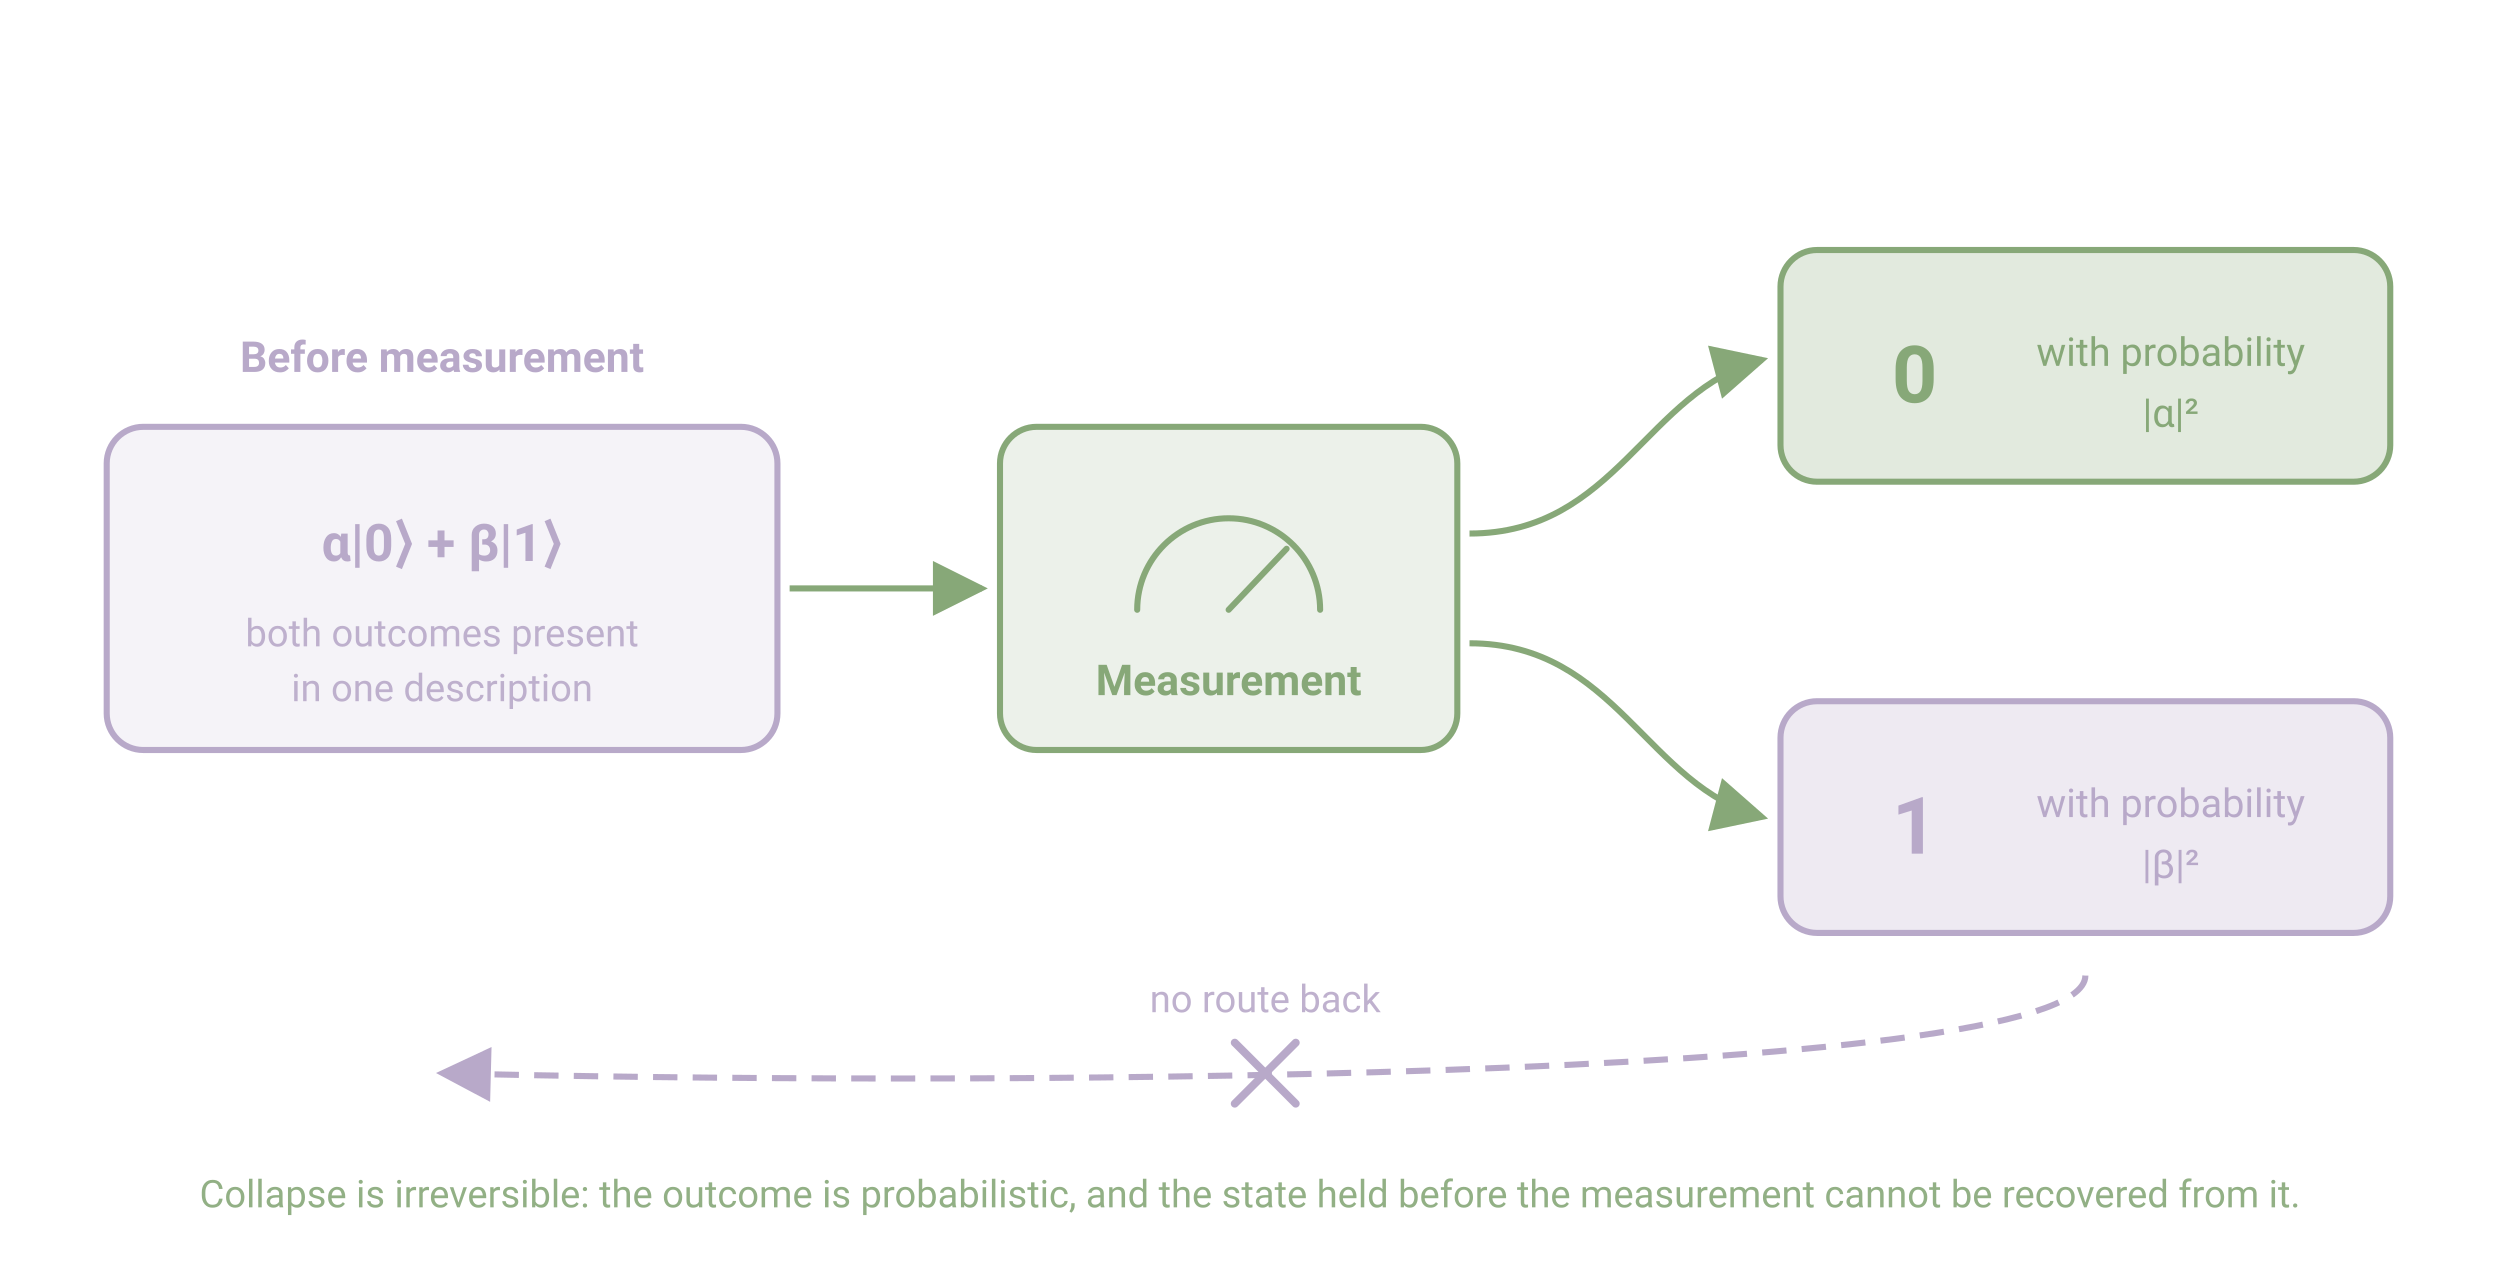
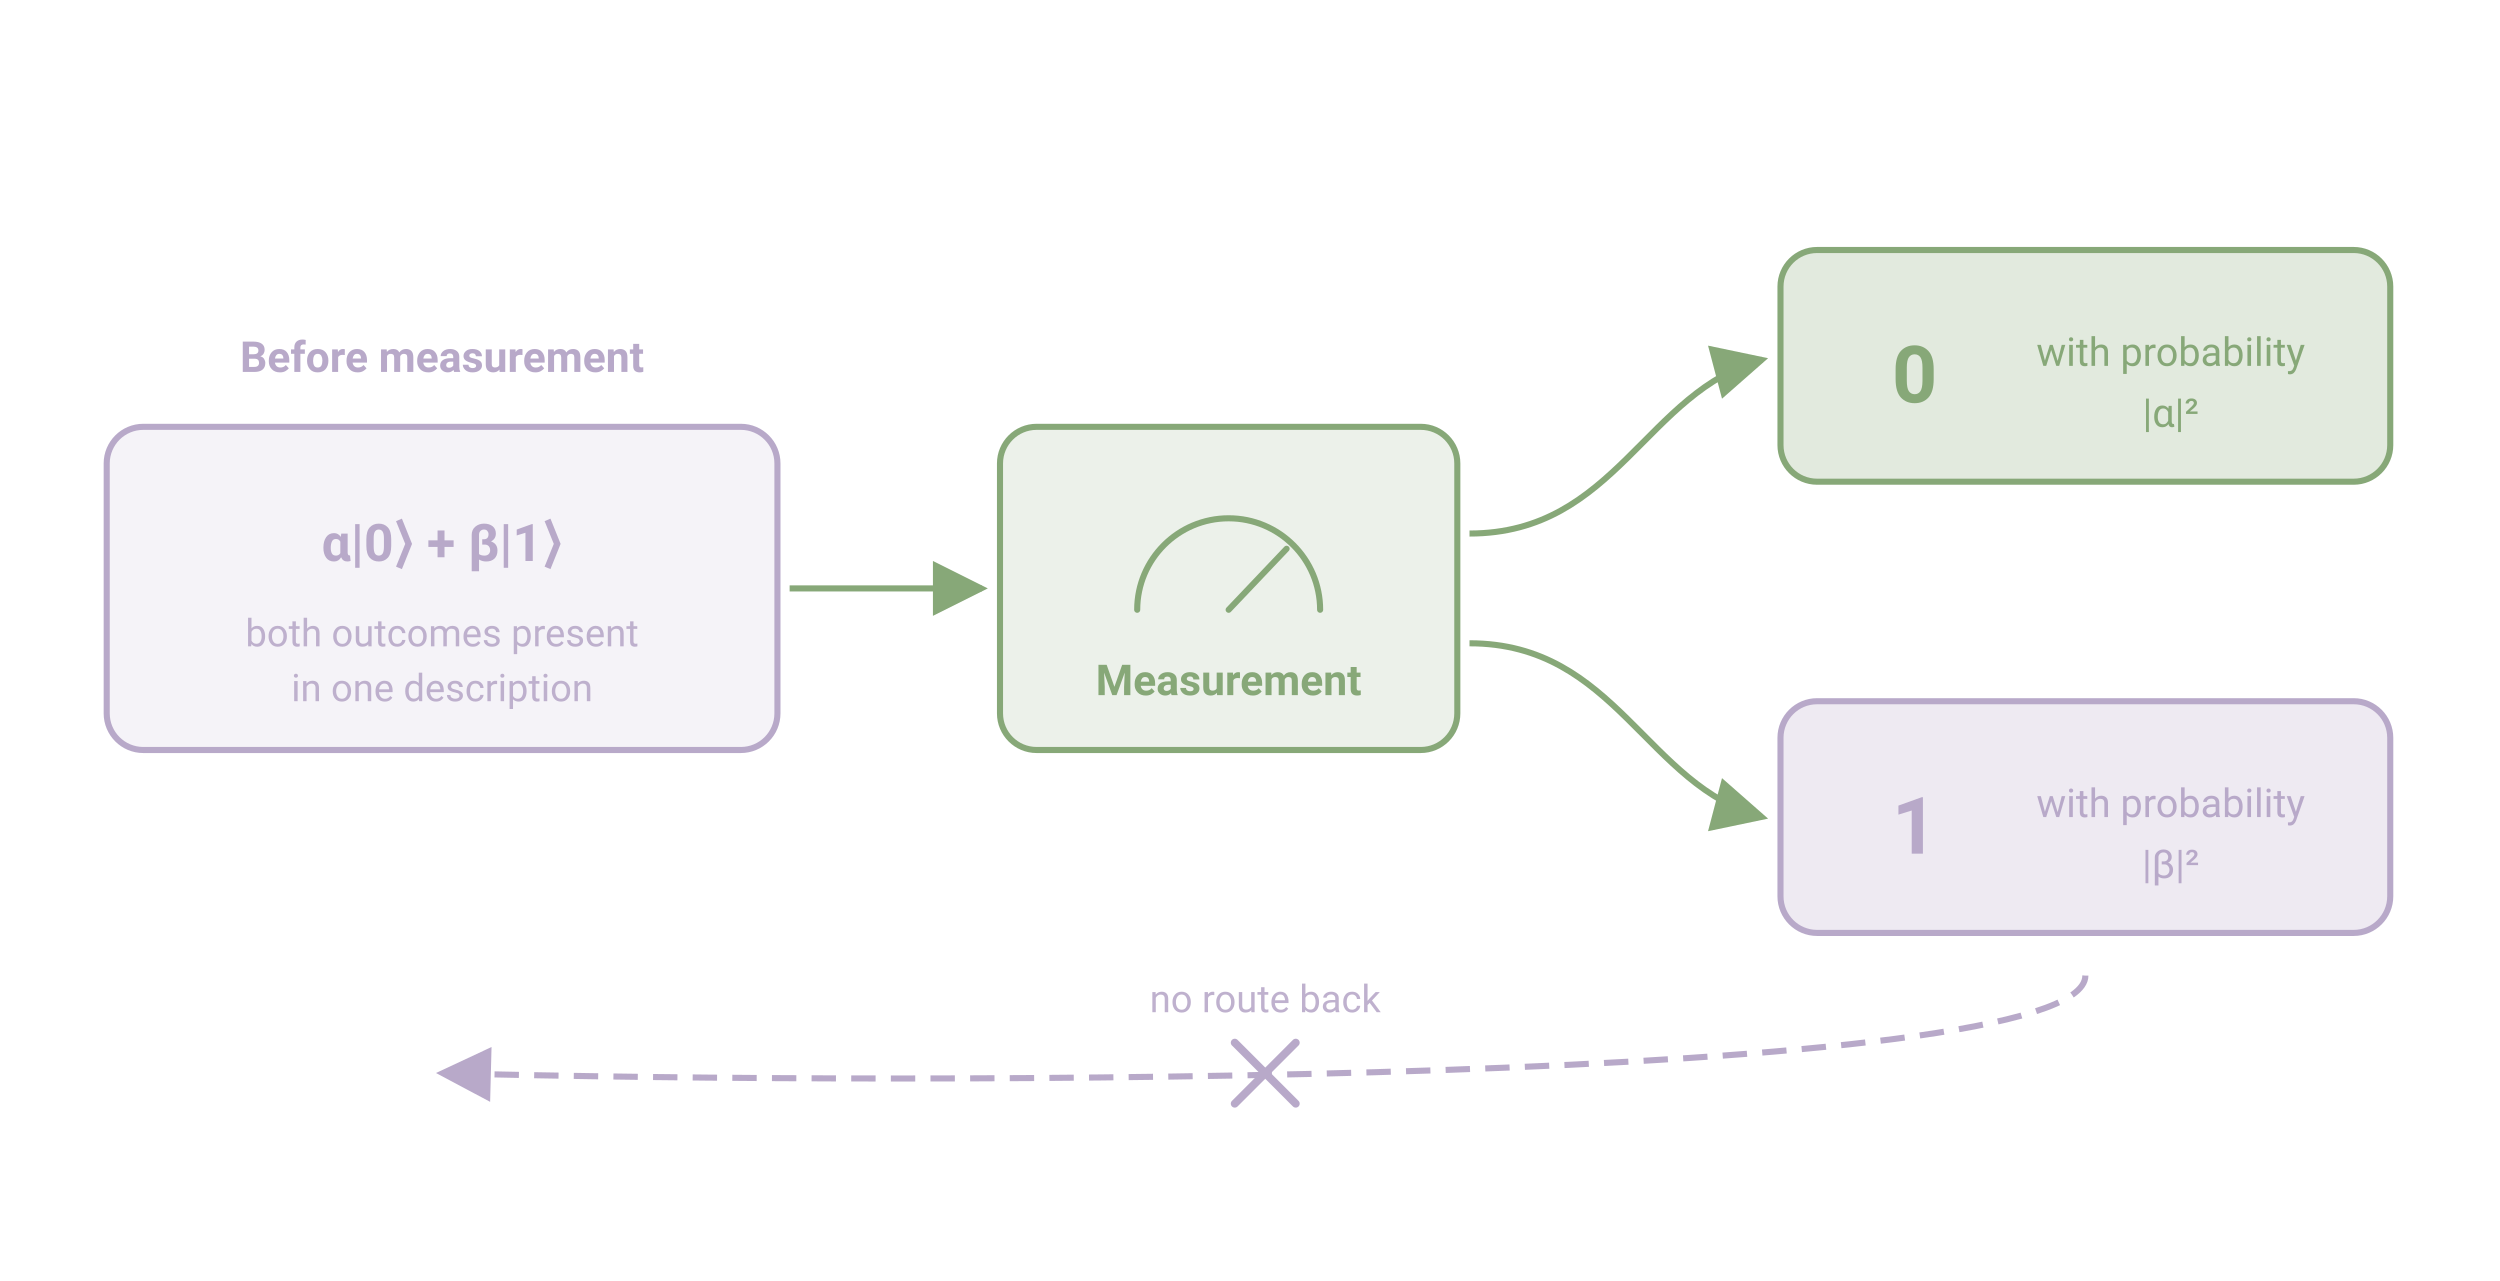
<svg xmlns="http://www.w3.org/2000/svg" width="820" height="420" viewBox="0 0 820 420" role="img" aria-labelledby="t d">
  <defs>
    <marker id="as" markerWidth="9" markerHeight="9" refX="8" refY="4.5" orient="auto">
      <path d="M0,0 L9,4.5 L0,9 Z" fill="#87A878" />
    </marker>
    <marker id="al" markerWidth="9" markerHeight="9" refX="8" refY="4.5" orient="auto">
      <path d="M0,0 L9,4.5 L0,9 Z" fill="#B8A9C9" />
    </marker>
  </defs>
  <style>
 text{font-family:'Segoe UI',system-ui,-apple-system,Roboto,Arial,sans-serif}
 .hd{font-size:14px;font-weight:600}
 .st{font-size:17px;font-weight:600}
 .val{font-size:26px;font-weight:600}
 .pr{font-size:13px}
 .cp{font-size:12.5px;fill-opacity:.9}
 .sg{fill:#87A878}.lv{fill:#B8A9C9}
</style>
  <text class="hd lv" x="145" y="122" text-anchor="middle">Before measurement</text>
  <rect x="35" y="140" width="220" height="106" rx="12" fill="#B8A9C9" fill-opacity=".14" stroke="#B8A9C9" stroke-width="2" />
  <text class="st lv" x="145" y="184" text-anchor="middle">α|0⟩ + β|1⟩</text>
  <text class="cp lv" x="145" y="212" text-anchor="middle">both outcomes present</text>
  <text class="cp lv" x="145" y="230" text-anchor="middle">in one description</text>
  <line x1="259" y1="193" x2="322" y2="193" stroke="#87A878" stroke-width="2" marker-end="url(#as)" />
  <rect x="328" y="140" width="150" height="106" rx="12" fill="#87A878" fill-opacity=".16" stroke="#87A878" stroke-width="2" />
  <g stroke="#87A878" stroke-width="2" fill="none" stroke-linecap="round">
    <path d="M373 200 A30 30 0 0 1 433 200" />
    <line x1="403" y1="200" x2="422" y2="180" />
  </g>
  <text class="hd sg" x="403" y="228" text-anchor="middle">Measurement</text>
  <path d="M482 175 C530 175 540 128 578 118" fill="none" stroke="#87A878" stroke-width="2" marker-end="url(#as)" />
  <path d="M482 211 C530 211 540 258 578 268" fill="none" stroke="#87A878" stroke-width="2" marker-end="url(#as)" />
  <rect x="584" y="82" width="200" height="76" rx="12" fill="#87A878" fill-opacity=".24" stroke="#87A878" stroke-width="2" />
  <text class="val sg" x="628" y="132" text-anchor="middle">0</text>
  <text class="pr sg" x="712" y="120" text-anchor="middle">with probability</text>
  <text class="pr sg" x="712" y="140" text-anchor="middle">|α|²</text>
  <rect x="584" y="230" width="200" height="76" rx="12" fill="#B8A9C9" fill-opacity=".24" stroke="#B8A9C9" stroke-width="2" />
  <text class="val lv" x="628" y="280" text-anchor="middle">1</text>
  <text class="pr lv" x="712" y="268" text-anchor="middle">with probability</text>
  <text class="pr lv" x="712" y="288" text-anchor="middle">|β|²</text>
  <path d="M684 320 C684 356 300 356 145 352" fill="none" stroke="#B8A9C9" stroke-width="2" stroke-dasharray="8 5" marker-end="url(#al)" />
  <g stroke="#B8A9C9" stroke-width="2.6" stroke-linecap="round">
    <line x1="405" y1="342" x2="425" y2="362" />
    <line x1="425" y1="342" x2="405" y2="362" />
  </g>
  <text class="cp lv" x="415" y="332" text-anchor="middle">no route back</text>
-   <text class="cp sg" x="410" y="396" text-anchor="middle">Collapse is irreversible: the outcome is probabilistic, and the state held before the measurement cannot be recovered from it.</text>
</svg>
